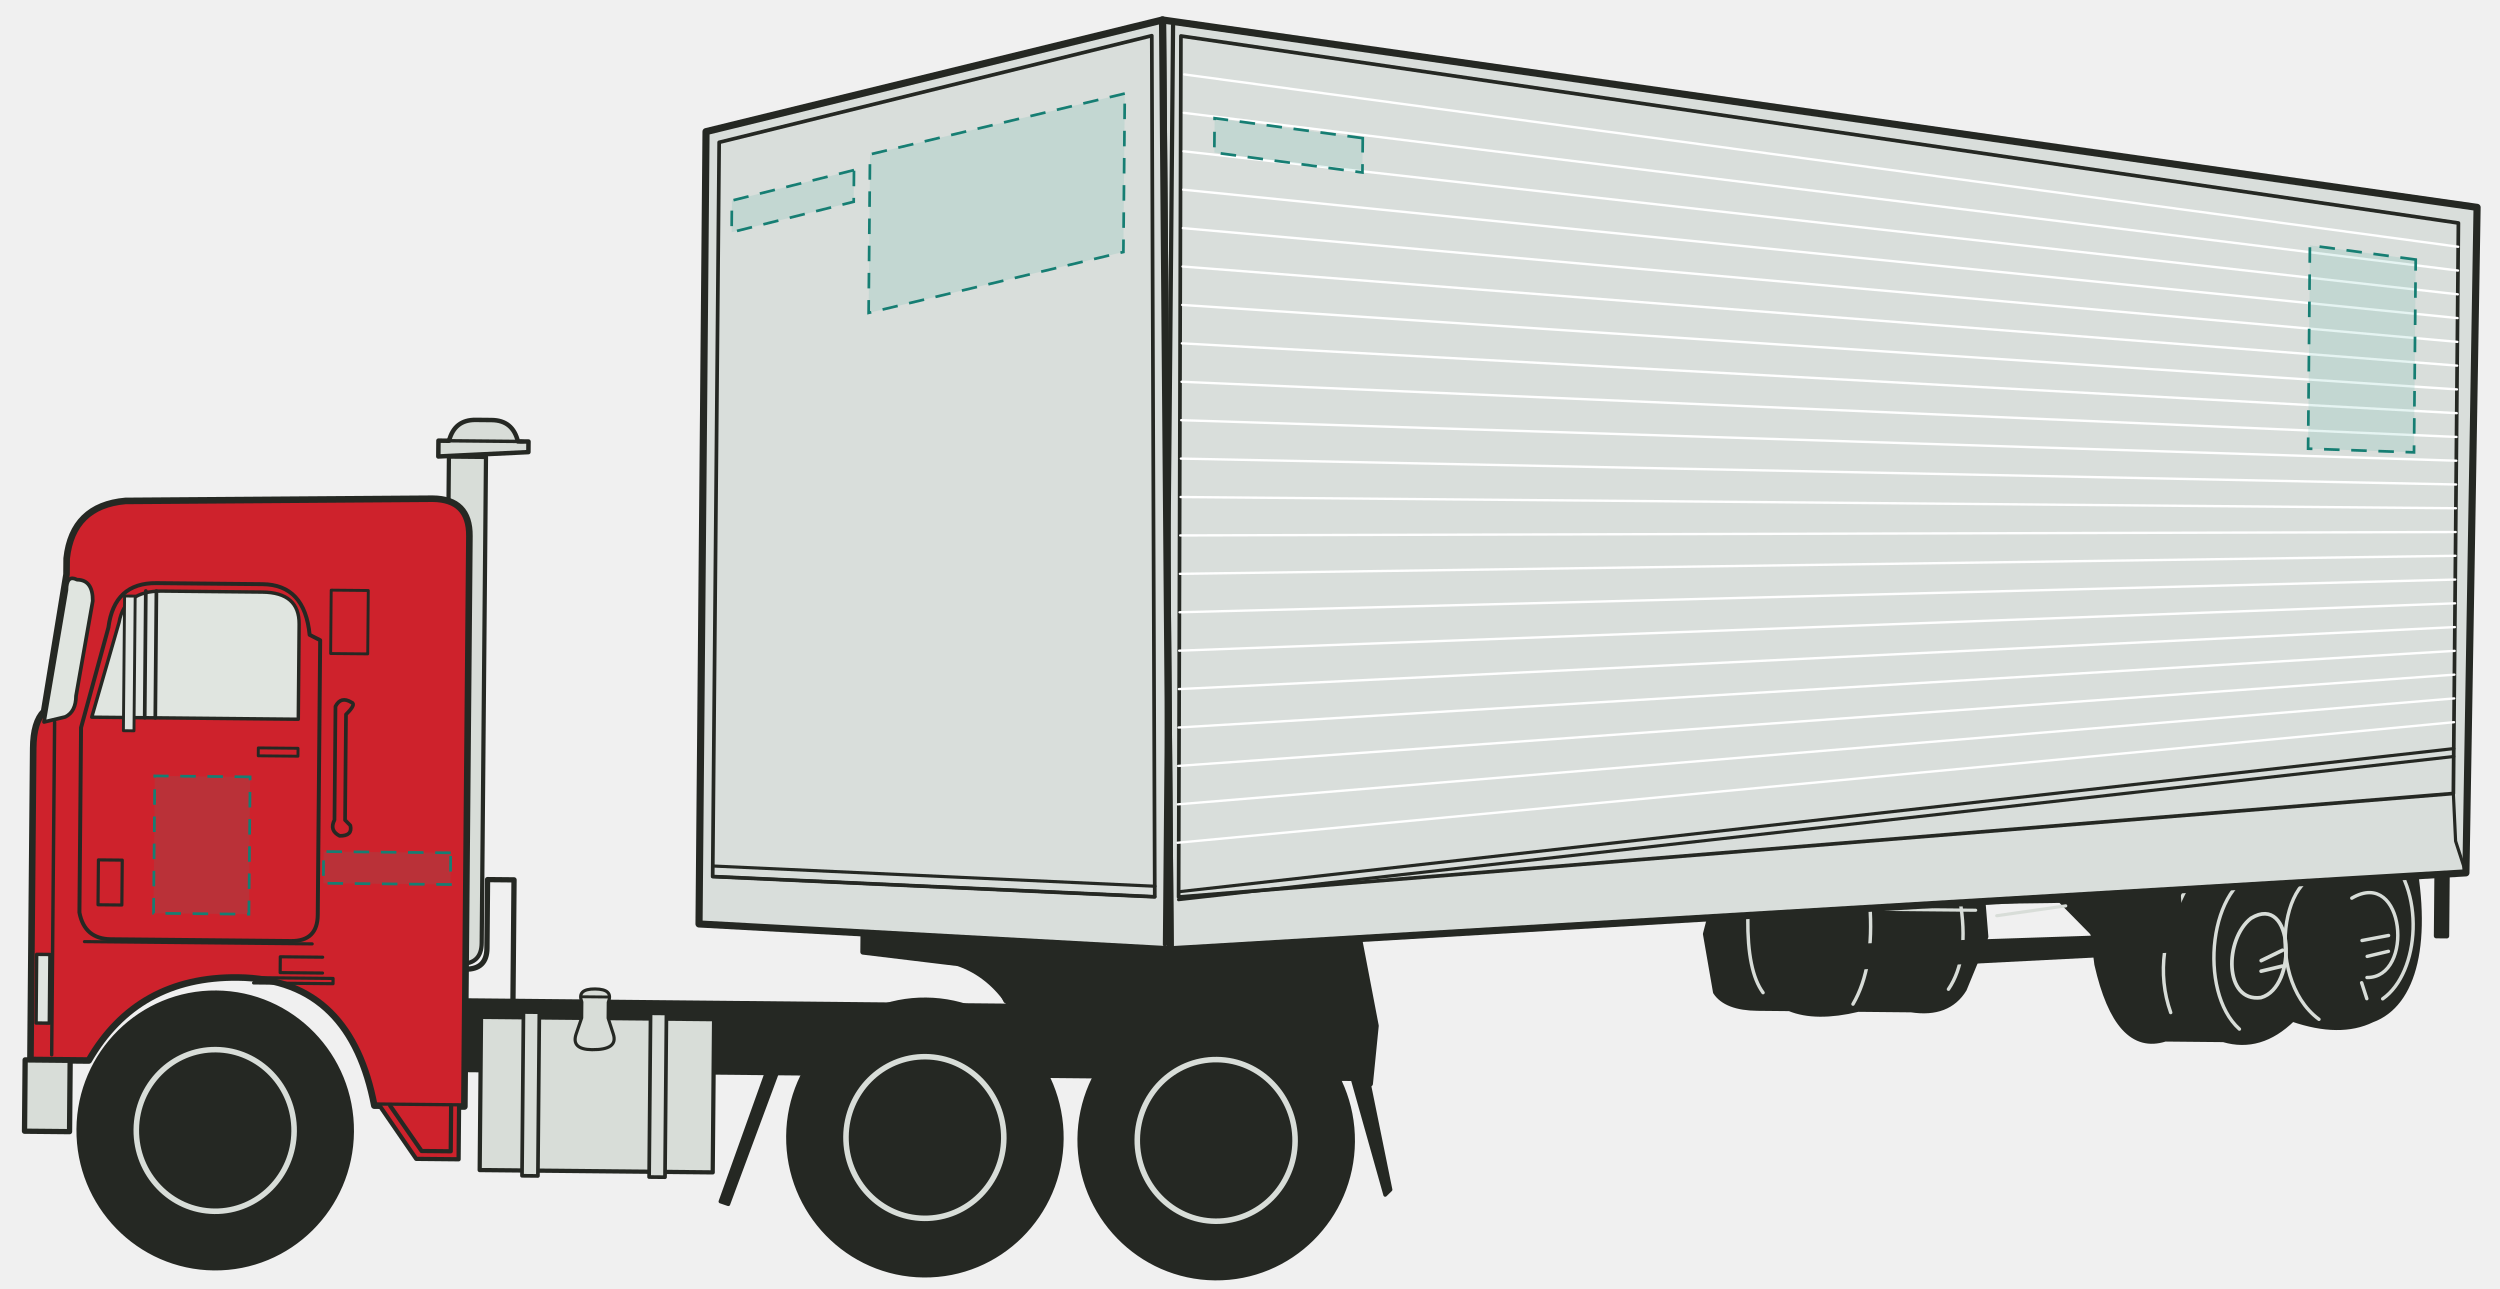
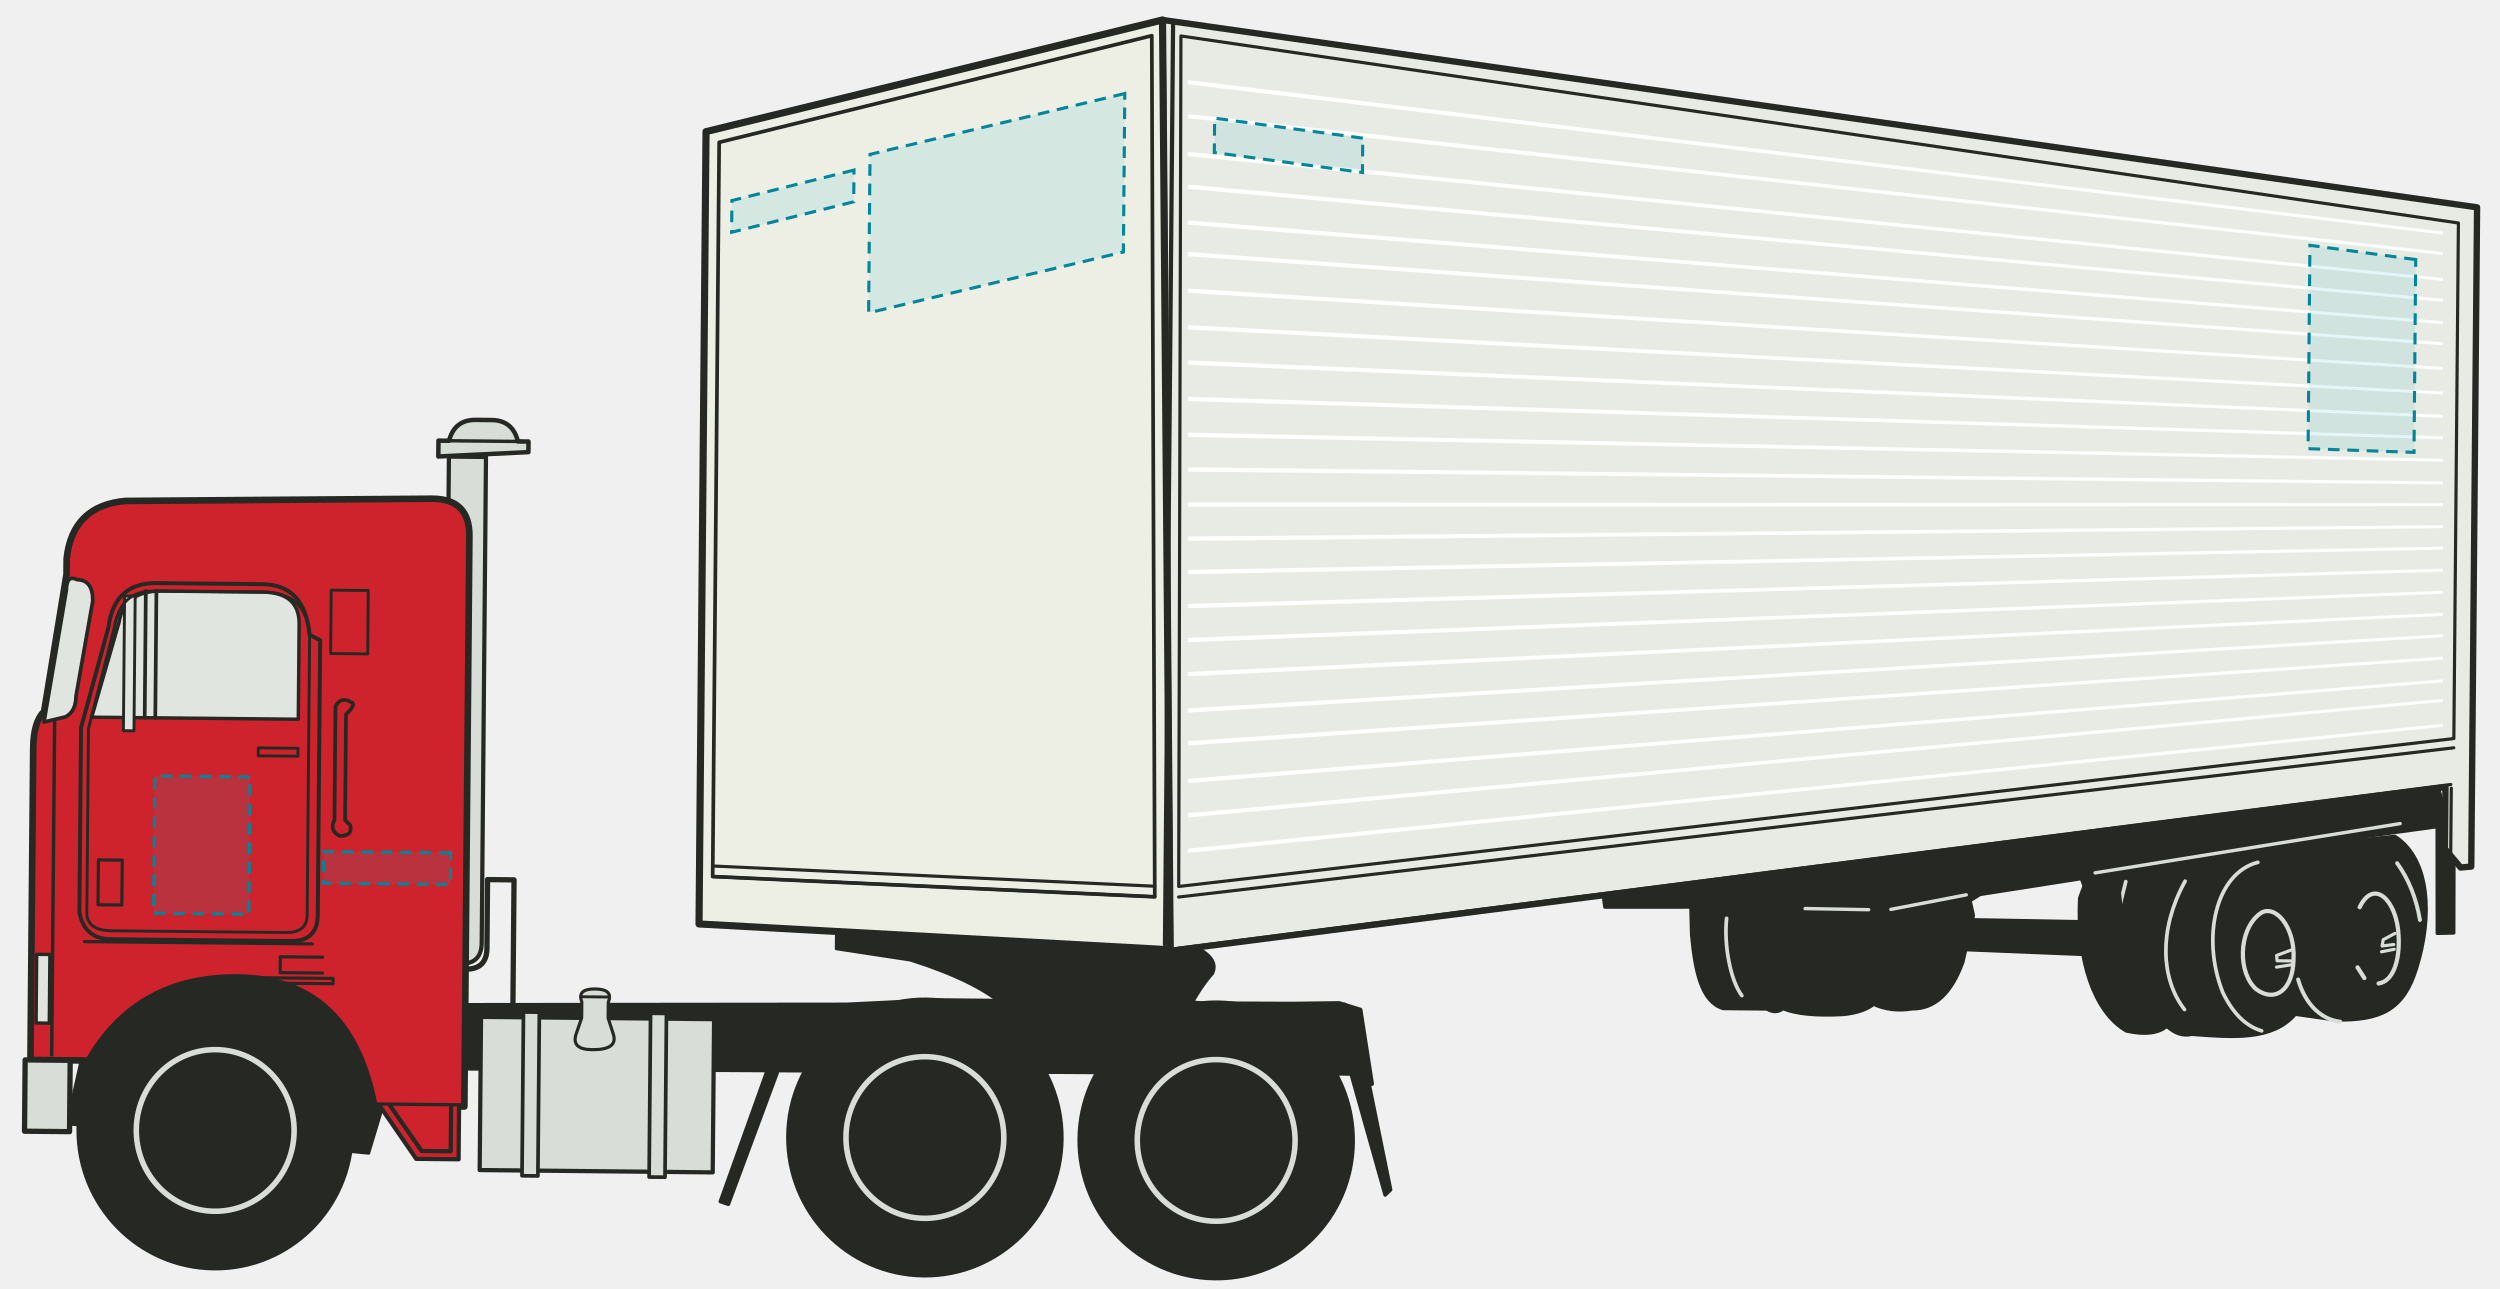
- <svg xmlns="http://www.w3.org/2000/svg" width="644" height="332" viewBox="119 249 644 332" version="1.1" data-asset="V03-policy-tractor" data-revision="source-reconstruction-20261018">
+ <svg xmlns="http://www.w3.org/2000/svg" width="644" height="332" viewBox="119 249 644 332" version="1.1" data-asset="V03-policy-tractor" data-revision="trailers-signs-r2">
  <g id="object" data-layer="object">
    <g id="V03-policy-tractor-object" data-layer="object" transform="matrix(-1.364296 -0.01356744 -0.01201779 1.3607 822.1457 -188.1955)">
-       <g id="V03-policy-tractor-V14-tractor-trailer-trailer-far-running-gear" data-part="trailer-far-running-gear">
-         <path id="V03-policy-tractor-V14-tractor-trailer-far-tyre-cluster-1" data-part="far-tyre-cluster" stroke-linejoin="round" stroke-linecap="round" d="M137 489 L187 492 L189 500 L187 511 Q185 514 179 514 L173 514 Q168 516 160 514 L150 514 Q143 515 140 510 L136 500 Z" fill="#252823" stroke="#252823" stroke-width="0.9" data-material="tyre" />
-         <path id="V03-policy-tractor-V14-tractor-trailer-far-tyre-contours-2" data-part="far-tyre-contours" stroke-linejoin="round" stroke-linecap="round" d="M141 493 Q139 504 143 510 M158 494 Q157 506 161 513 M181 497 Q181 507 178 511" fill="none" stroke="#d8ddd8" stroke-width="0.65" />
-         <path id="V03-policy-tractor-V14-tractor-trailer-near-tyre-depth-3" data-part="near-tyre-depth" stroke-linejoin="round" stroke-linecap="round" d="M56 482 C52 500 55 512 63 515 Q69 518 78 515 Q84 521 91 519 L102 519 Q111 522 115 505 L117 490 Z" fill="#252823" stroke="#252823" stroke-width="1" data-material="tyre" />
-         <path id="V03-policy-tractor-V14-tractor-trailer-near-wheel-separation-4" data-part="near-wheel-separation" stroke-linejoin="round" stroke-linecap="round" d="M84 487 C94 489 96 510 88 517 M69 488 C80 483 84 507 73 515 M61 483 C53 490 54 506 61 511 M98 490 Q105 503 101 514" fill="none" stroke="#d8ddd8" stroke-width="0.65" />
-         <path id="V03-policy-tractor-V14-tractor-trailer-near-left-rim-5" data-part="near-left-rim" stroke-linejoin="round" stroke-linecap="round" d="M67 492 C57 486 55 507 64 507 M65 508 L64 511 M60 499 L65 500 M60 502 L64 503" fill="none" stroke="#d8ddd8" stroke-width="0.65" />
-         <path id="V03-policy-tractor-V14-tractor-trailer-near-right-rim-6" data-part="near-right-rim" stroke-linejoin="round" stroke-linecap="round" d="M86 496 C78 491 77 509 84 511 C91 512 91 500 86 496 M80 502 L84 504 M80 505 L84 506" fill="none" stroke="#d8ddd8" stroke-width="0.7" />
-         <path id="V03-policy-tractor-V14-tractor-trailer-trailer-chassis-7" data-part="trailer-chassis" stroke-linejoin="round" stroke-linecap="round" d="M49 469 L207 484 L207 495 L122 493 L115 500 L138 501 L160 502 L160 506 L111 503 L99 502 L100 488 L51 480 L51 499 L49 499 Z" fill="#252823" stroke="#252823" stroke-width="0.9" data-material="tyre" />
-         <path id="V03-policy-tractor-V14-tractor-trailer-trailer-rail-highlights-8" data-part="trailer-rail-highlights" stroke-linejoin="round" stroke-linecap="round" d="M55 479 L115 488 M121 494 L134 496 M138 495 L157 495" fill="none" stroke="#d8ddd8" stroke-width="0.6" />
+       <g id="V03-policy-tractor-revised-trailer-running-gear" data-part="trailer-running-gear">
+         <path id="V03-policy-tractor-far-dual-tyres" d="M140 489.5 L191.8 491.5 L191.5 500.2 C190.8 507.0 189.6 512.8 185.5 514 L177.2 514 Q175.6 515 174.2 513.9 Q170.5 515.4 162.8 514.9 Q159.1 514.5 157.1 512.9 Q153.8 514.4 149.8 513.7 Q143.5 513.7 140.4 504.8 L138.5 496 Z" fill="#252823" stroke="#252823" stroke-width="0.8" stroke-linecap="round" stroke-linejoin="round" data-material="tyre" data-part="V03-policy-tractor-far-dual-tyres" />
+         <path id="V03-policy-tractor-far-sidewall-highlight" d="M185 497 C185.5 502 184.2 508.7 182.0 511.6" fill="none" stroke="#d8ddd8" stroke-width="0.7" stroke-linecap="round" stroke-linejoin="round" data-part="V03-policy-tractor-far-sidewall-highlight" />
+         <path id="V03-policy-tractor-near-dual-tyres" d="M59 480.3 C52.3 484.5 51.8 495.4 54.7 505 C57.0 512.9 61.2 515.1 69.9 515 L77.5 514.0 C81.8 519.1 89.2 518.5 97.0 518.0 Q99.4 518.6 101.7 516.5 Q104.1 518.6 109.3 517.5 C115.4 514.1 118.8 504.2 118.3 492.5 L116.3 487 Z" fill="#252823" stroke="#252823" stroke-width="0.8" stroke-linecap="round" stroke-linejoin="round" data-material="tyre" data-part="V03-policy-tractor-near-dual-tyres" />
+         <path id="V03-policy-tractor-first-tyre-sidewall" d="M58.5 485.3 Q55.2 489.8 54.1 496 M77 507.5 C75.5 512.6 72.2 515.1 69.0 515.4" fill="none" stroke="#d8ddd8" stroke-width="0.75" stroke-linecap="round" stroke-linejoin="round" data-part="V03-policy-tractor-first-tyre-sidewall" />
+         <path id="V03-policy-tractor-second-tyre-sidewall" d="M84.8 485.4 C92.7 487.5 95.4 499.7 91.2 510.1 Q88.3 516.0 83.8 517.3 M98.5 489.1 C103.5 498.4 102.9 507.7 98.4 513.4 M109.7 489.3 L111.1 495.2" fill="none" stroke="#d8ddd8" stroke-width="0.7" stroke-linecap="round" stroke-linejoin="round" data-part="V03-policy-tractor-second-tyre-sidewall" />
+         <path id="V03-policy-tractor-first-wheel-rim" d="M65.5 493.7 C62.8 488.0 58.4 492.5 58.1 499.1 C57.8 503.8 59.1 507.7 61.8 508.1 M64.5 507.1 L65.8 505.1" fill="none" stroke="#d8ddd8" stroke-width="0.8" stroke-linecap="round" stroke-linejoin="round" data-part="V03-policy-tractor-first-wheel-rim" />
+         <path id="V03-policy-tractor-second-wheel-rim" d="M84.3 495.1 C81.6 493.1 77.6 497.4 77.9 503.8 C78.0 509.4 81.2 512.0 84.8 509.5 C88.4 506.6 88.5 498.3 84.3 495.1 Z" fill="none" stroke="#d8ddd8" stroke-width="0.8" stroke-linecap="round" stroke-linejoin="round" data-part="V03-policy-tractor-second-wheel-rim" />
+         <path id="V03-policy-tractor-rim-hub-flanges" d="M58.8 498.6 L61.0 499.8 L61.2 501.0 L59 500.7 M58.9 501.6 L61.3 502.1 M78.0 501.8 L81.1 503 L81 504 L78.1 504 M78.1 504.7 L81.1 505.2" fill="none" stroke="#d8ddd8" stroke-width="0.6" stroke-linecap="round" stroke-linejoin="round" data-part="V03-policy-tractor-rim-hub-flanges" />
+         <path id="V03-policy-tractor-sloping-chassis-rail" d="M50.9 470.6 L208.4 492.4 L208.0 495.1 L141.0 494.4 L137.2 492.0 L118.1 488.8 L114.8 497.0 L140.2 496.8 L142.5 502.4 L109.5 503.4 L111.4 487.2 L51.0 478.3 L50.8 498.5 L47.7 498.4 L47.8 482.8 Z" fill="#252823" stroke="#252823" stroke-width="0.65" stroke-linecap="round" stroke-linejoin="round" data-material="tyre" data-part="V03-policy-tractor-sloping-chassis-rail" />
+         <path id="V03-policy-tractor-underframe-highlights" d="M58.0 477.8 L115.5 487.7 M139.8 492.1 L154.0 495.0 M158.2 495.1 L170.2 495.0" fill="none" stroke="#d8ddd8" stroke-width="0.65" stroke-linecap="round" stroke-linejoin="round" data-part="V03-policy-tractor-underframe-highlights" />
      </g>
      <g id="V03-policy-tractor-V14-tractor-trailer-tractor-chassis-and-wheels" data-part="tractor-chassis-and-wheels">
-         <path id="V03-policy-tractor-V14-tractor-trailer-frame-9" data-part="frame" stroke-linejoin="round" stroke-linecap="round" d="M255 498 L348 500 L348 505 L330 507 Q324 509 320 515 L423 515 L423 528 L255 528 L252 529 L251 518 Z" fill="#252823" stroke="#252823" stroke-width="1" data-material="tyre" />
-         <path id="V03-policy-tractor-V14-tractor-trailer-fifth-wheel-10" data-part="fifth-wheel" stroke-linejoin="round" stroke-linecap="round" d="M291 502 Q280 505 288 514 L321 514 L325 506 Z" fill="#252823" stroke="#252823" stroke-width="0.8" data-material="tyre" />
+         <path id="V03-policy-tractor-V14-tractor-trailer-frame-9" data-part="frame" stroke-linejoin="round" stroke-linecap="round" d="M254 515.0 L258 513.8 L267 514 L284 514.1 L285 514.0 L334 514 L351 515 L423 515.8 L423 527.8 L255 527.1 L251.7 529.0 Z" fill="#252823" stroke="#252823" stroke-width="0.8" data-material="tyre" />
+         <path id="V03-policy-tractor-V14-tractor-trailer-fifth-wheel-10" data-part="fifth-wheel" stroke-linejoin="round" stroke-linecap="round" d="M286.0 503.1 L353.0 501.8 L353 504.4 L339 506.4 Q326.0 510.4 320.5 515.5 L286.7 515.7 Q284.3 511.0 282.0 508.4 Q280.6 505.4 286.0 503.1 Z" fill="#252823" stroke="#252823" stroke-width="0.65" data-material="tyre" />
        <path id="V03-policy-tractor-V14-tractor-trailer-rear-mudflap-11" data-part="rear-mudflap" stroke-linejoin="round" stroke-linecap="round" d="M257 514 L255 516 L248 549 L249 550 L258 519 Z" fill="#252823" stroke="#252823" stroke-width="0.7" data-material="tyre" />
        <path id="V03-policy-tractor-V14-tractor-trailer-front-mudflap-12" data-part="front-mudflap" stroke-linejoin="round" stroke-linecap="round" d="M364 528 L373 553 L374.5 552.5 L366 528 Z" fill="#252823" stroke="#252823" stroke-width="0.7" data-material="tyre" />
        <ellipse id="V03-policy-tractor-V14-tractor-trailer-rear-axle-tyre-13" data-part="rear-axle-tyre" stroke-linejoin="round" stroke-linecap="round" cx="281" cy="540" rx="25.7" ry="26" fill="#252823" stroke="#252823" stroke-width="1" data-material="tyre" />
        <ellipse id="V03-policy-tractor-V14-tractor-trailer-rear-axle-rim-14" data-part="rear-axle-rim" stroke-linejoin="round" stroke-linecap="round" cx="281" cy="540" rx="14.9" ry="15.3" fill="none" stroke="#d8ddd8" stroke-width="1.05" />
        <ellipse id="V03-policy-tractor-V14-tractor-trailer-drive-axle-tyre-15" data-part="drive-axle-tyre" stroke-linejoin="round" stroke-linecap="round" cx="336" cy="540" rx="25.7" ry="26" fill="#252823" stroke="#252823" stroke-width="1" data-material="tyre" />
        <ellipse id="V03-policy-tractor-V14-tractor-trailer-drive-axle-rim-16" data-part="drive-axle-rim" stroke-linejoin="round" stroke-linecap="round" cx="336" cy="540" rx="14.9" ry="15.3" fill="none" stroke="#d8ddd8" stroke-width="1.05" />
+         <g id="V03-policy-tractor-wheelhouse-backing" data-part="wheelhouse-backing">
+           <path id="V03-policy-tractor-front-wheelhouse" d="M438.5 535.4 C443 520 454.0 510.2 468.6 510.0 C481.0 510.0 488.7 517.4 495.5 527.4 L498 539 L441 544 Z" fill="#252823" stroke="#252823" stroke-width="0.6" stroke-linecap="round" stroke-linejoin="round" data-material="tyre" data-part="V03-policy-tractor-front-wheelhouse" />
+         </g>
        <ellipse id="V03-policy-tractor-V14-tractor-trailer-steering-tyre-17" data-part="steering-tyre" stroke-linejoin="round" stroke-linecap="round" cx="470" cy="540" rx="25.7" ry="26" fill="#252823" stroke="#252823" stroke-width="1" data-material="tyre" />
        <ellipse id="V03-policy-tractor-V14-tractor-trailer-steering-rim-18" data-part="steering-rim" stroke-linejoin="round" stroke-linecap="round" cx="470" cy="540" rx="14.9" ry="15.3" fill="none" stroke="#d8ddd8" stroke-width="1.05" />
      </g>
      <g id="V03-policy-tractor-V14-tractor-trailer-tank-and-stack" data-part="tank-and-stack">
        <rect id="V03-policy-tractor-V14-tractor-trailer-fuel-tank-19" data-part="fuel-tank" stroke-linejoin="round" stroke-linecap="round" x="376" y="518" width="44" height="29" rx="0" fill="#d8ddd8" stroke="#252823" stroke-width="0.8" data-material="metal" />
        <path id="V03-policy-tractor-V14-tractor-trailer-left-tank-strap-20" data-part="left-tank-strap" stroke-linejoin="round" stroke-linecap="round" d="M385 517 L388 517 L388 548 L385 548 Z" fill="#d8ddd8" stroke="#252823" stroke-width="0.7" data-material="metal" />
        <path id="V03-policy-tractor-V14-tractor-trailer-right-tank-strap-21" data-part="right-tank-strap" stroke-linejoin="round" stroke-linecap="round" d="M409 517 L412 517 L412 548 L409 548 Z" fill="#d8ddd8" stroke="#252823" stroke-width="0.7" data-material="metal" />
        <path id="V03-policy-tractor-V14-tractor-trailer-filler-neck-22" data-part="filler-neck" stroke-linejoin="round" stroke-linecap="round" d="M396 518 L396 515 Q395 512.5 398.5 512.5 Q402 512.5 401 515 L401 518 L402 521 Q403 524 399 524 Q394 524 395 521 Z" fill="#d8ddd8" stroke="#252823" stroke-width="0.6" data-material="metal" />
        <line id="V03-policy-tractor-V14-tractor-trailer-filler-cap-rim-23" data-part="filler-cap-rim" stroke-linejoin="round" stroke-linecap="round" x1="396" y1="514" x2="401" y2="514" stroke="#252823" stroke-width="0.55" />
        <path id="V03-policy-tractor-V14-tractor-trailer-exhaust-return-24" data-part="exhaust-return" stroke-linejoin="round" stroke-linecap="round" d="M414 516 L414 492 L419 492 L419 505 Q419 509 423 509 Q426 509 426 505 L426 411 L418 411 L418 409 Q426 408 427 409 L428 411 L423 411 L423 505" fill="none" stroke="#252823" stroke-width="1" />
        <path id="V03-policy-tractor-V14-tractor-trailer-stack-tube-25" data-part="stack-tube" stroke-linejoin="round" stroke-linecap="round" d="M420 412 L420 504 Q420 508 424 508 Q427 508 427 503 L427 412 Z" fill="#d8ddd8" stroke="#252823" stroke-width="0.8" data-material="metal" />
        <path id="V03-policy-tractor-V14-tractor-trailer-cap-dome-26" data-part="cap-dome" stroke-linejoin="round" stroke-linecap="round" d="M412 411 L412 409 L414 409 Q415 405 419 405 L422 405 Q426 405 427 409 L429 409 L429 412 Z" fill="#d8ddd8" stroke="#252823" stroke-width="0.85" data-material="metal" />
        <line id="V03-policy-tractor-V14-tractor-trailer-cap-rim-27" data-part="cap-rim" stroke-linejoin="round" stroke-linecap="round" x1="413" y1="409" x2="428" y2="409" stroke="#252823" stroke-width="0.65" />
      </g>
      <g id="V03-policy-tractor-V14-tractor-trailer-cab-shell-and-glazing" data-part="cab-shell-and-glazing">
        <path id="V03-policy-tractor-V14-tractor-trailer-cab-28" data-part="cab" stroke-linejoin="round" stroke-linecap="round" d="M423 535 L423 427 Q423 420 430 420 L488 421 Q498 422 499 432 L499 435 L503 461 Q505 463 505 468 L505 527 L494 527 Q485 511 466 511 C451 511 443 520 440 535 Z" fill="#ce222c" stroke="#252823" stroke-width="1.25" data-material="paint" />
        <path id="V03-policy-tractor-V14-tractor-trailer-step-29" data-part="step" stroke-linejoin="round" stroke-linecap="round" d="M424 535 L424 545 L432 545 L439 535 M425.5 535 L425.5 543.5 L431 543.5 L437 535" fill="#ce222c" stroke="#252823" stroke-width="0.8" data-material="paint" />
        <path id="V03-policy-tractor-V14-tractor-trailer-cab-door-30" data-part="cab-door" stroke-linejoin="round" stroke-linecap="round" d="M453 446 Q454 436.5 462 436.5 L482 436.5 Q490 436.5 491 445 L496 464 L496 499 Q495 504 490 504 L456 504 Q451 504 451 499 L451 447 Z" fill="none" stroke="#252823" stroke-width="0.75" />
        <path id="V03-policy-tractor-V14-tractor-trailer-door-glass-31" data-part="door-glass" stroke-linejoin="round" stroke-linecap="round" d="M455 462 L455 444 Q455 438 462 438 L481 438 Q488 438 489 444 L494 462 Z" fill="#e0e5e0" stroke="#252823" stroke-width="0.65" data-material="glass" />
        <path id="V03-policy-tractor-V14-tractor-trailer-screen-32" data-part="screen" stroke-linejoin="round" stroke-linecap="round" d="M497 436 Q499 435 499 438 L503 463 L499 462 Q497 461 497 458 L494 440 Q494 436 497 436 Z" fill="#e0e5e0" stroke="#252823" stroke-width="0.7" data-material="glass" />
        <path id="V03-policy-tractor-V14-tractor-trailer-window-divider-33" data-part="window-divider" stroke-linejoin="round" stroke-linecap="round" d="M482 438 L482 462 M484 438 L484 462" fill="none" stroke="#252823" stroke-width="0.7" />
        <path id="V03-policy-tractor-V14-tractor-trailer-glass-slider-34" data-part="glass-slider" stroke-linejoin="round" stroke-linecap="round" d="M486 439 L488 439 L488 464.5 L486 464.5 Z" fill="#e0e5e0" stroke="#252823" stroke-width="0.55" data-material="glass" />
        <path id="V03-policy-tractor-V14-tractor-trailer-door-handle-35" data-part="door-handle" stroke-linejoin="round" stroke-linecap="round" d="M455 467.5 L462.5 467.5 L462.5 469 L455 469 Z" fill="#ce222c" stroke="#252823" stroke-width="0.55" data-material="paint" />
        <path id="V03-policy-tractor-V14-tractor-trailer-small-upper-panel-36" data-part="small-upper-panel" stroke-linejoin="round" stroke-linecap="round" d="M442 437.5 L449 437.5 L449 449.5 L442 449.5 Z" fill="#ce222c" stroke="#252823" stroke-width="0.55" data-material="paint" />
        <path id="V03-policy-tractor-V14-tractor-trailer-lower-door-inset-37" data-part="lower-door-inset" stroke-linejoin="round" stroke-linecap="round" d="M488 489 L492.5 489 L492.5 497.5 L488 497.5 Z" fill="#ce222c" stroke="#252823" stroke-width="0.6" data-material="paint" />
        <path id="V03-policy-tractor-V14-tractor-trailer-grab-handle-38" data-part="grab-handle" stroke-linejoin="round" stroke-linecap="round" d="M446 461 Q444 459 445 458.7 Q447 457.5 448 459.5 L448 481 Q449 483 447 484 Q444.5 484 445 482 L446 481 Z" fill="none" stroke="#252823" stroke-width="0.7" />
        <path id="V03-policy-tractor-V14-tractor-trailer-lower-cab-seam-39" data-part="lower-cab-seam" stroke-linejoin="round" stroke-linecap="round" d="M452 504.5 L495 504.5 M450 507 L458 507 L458 510 L450 510 M448 511 L462 511 L463 512 L448 512 Z" fill="none" stroke="#252823" stroke-width="0.6" />
        <path id="V03-policy-tractor-V14-tractor-trailer-front-corner-40" data-part="front-corner" stroke-linejoin="round" stroke-linecap="round" d="M501 463 L501 526 M501.5 507 L504 507 L504 520 L501.5 520 Z" fill="#e0e5e0" stroke="#252823" stroke-width="0.65" data-material="glass" />
        <rect id="V03-policy-tractor-V14-tractor-trailer-bumper-41" data-part="bumper" stroke-linejoin="round" stroke-linecap="round" x="497.5" y="527" width="8.5" height="13.5" rx="0" fill="#d8ddd8" stroke="#252823" stroke-width="1" data-material="metal" />
+         <path id="V03-policy-tractor-inner-door-gasket" d="M453.0 499.1 L453.0 446.6 Q453.4 438.1 461.5 438.0 L482.5 438.0 Q488.8 438.0 489.9 445.0 L494.6 464.2 L494.6 499.0 Q494.6 502.4 489.8 502.4 L457.0 502.4 Q453.0 502.4 453.0 499.1 Z" fill="none" stroke="#252823" stroke-width="0.55" stroke-linecap="round" stroke-linejoin="round" data-part="V03-policy-tractor-inner-door-gasket" />
      </g>
      <g id="V03-policy-tractor-V14-tractor-trailer-trailer-shell" data-part="trailer-shell">
-         <path id="V03-policy-tractor-V14-tractor-trailer-long-side-42" data-part="long-side" stroke-linejoin="round" stroke-linecap="round" d="M44.5 361 L293 328 L290 504 L45.5 487 Z" fill="#d9dedb" stroke="#252823" stroke-width="1.35" data-material="cargo" />
-         <path id="V03-policy-tractor-V14-tractor-trailer-front-plane-43" data-part="front-plane" stroke-linejoin="round" stroke-linecap="round" d="M293 328 L379 350 L379 500 L290 504 Z" fill="#d9dedb" stroke="#252823" stroke-width="1.35" data-material="cargo" />
-         <path id="V03-policy-tractor-V14-tractor-trailer-side-frame-44" data-part="side-frame" stroke-linejoin="round" stroke-linecap="round" d="M48 364 L289.5 331 L288.5 494 L48 472 Z" fill="none" stroke="#252823" stroke-width="0.7" />
-         <path id="V03-policy-tractor-V14-tractor-trailer-side-lower-double-rail-45" data-part="side-lower-double-rail" stroke-linejoin="round" stroke-linecap="round" d="M48 463.5 L288.5 493 M48 465 L288.5 494.5 M48 472 L47.5 481 L45.5 487" fill="none" stroke="#252823" stroke-width="0.6" />
+         <path id="V03-policy-tractor-V14-tractor-trailer-long-side-42" data-part="long-side" stroke-linejoin="round" stroke-linecap="round" d="M44.5 361 L293 328 L290 504.2 L49.5 470.8 L49.5 482.5 L46.5 486 L44.5 485.8 Z" fill="#e8ebe3" stroke="#252823" stroke-width="1.2" data-material="cargo" />
+         <path id="V03-policy-tractor-V14-tractor-trailer-front-plane-43" data-part="front-plane" stroke-linejoin="round" stroke-linecap="round" d="M293 328 L379 350 L379 500 L290 504 Z" fill="#edefe5" stroke="#252823" stroke-width="1.35" data-material="cargo" />
+         <path id="V03-policy-tractor-V14-tractor-trailer-side-frame-44" data-part="side-frame" stroke-linejoin="round" stroke-linecap="round" d="M48 364 L289.5 331 L288.5 492.0 L48 461.6 Z" fill="none" stroke="#252823" stroke-width="0.6" />
+         <path id="V03-policy-tractor-V14-tractor-trailer-side-lower-double-rail-45" data-part="side-lower-double-rail" stroke-linejoin="round" stroke-linecap="round" d="M48 463.35 L288.5 494.0 M48.5 470.3 L288.5 503.7 M48.4 471 L48.4 483.5" fill="none" stroke="#252823" stroke-width="0.6" />
        <path id="V03-policy-tractor-V14-tractor-trailer-front-inner-frame-46" data-part="front-inner-frame" stroke-linejoin="round" stroke-linecap="round" d="M295 331 L376.5 352 L376.5 491 L293 494 Z" fill="none" stroke="#252823" stroke-width="0.7" />
        <path id="V03-policy-tractor-V14-tractor-trailer-front-lower-frame-47" data-part="front-lower-frame" stroke-linejoin="round" stroke-linecap="round" d="M293 492 L376.5 489 M293 494 L376.5 491" fill="none" stroke="#252823" stroke-width="0.6" />
        <line id="V03-policy-tractor-V14-tractor-trailer-corner-seam-48" data-part="corner-seam" stroke-linejoin="round" stroke-linecap="round" x1="291" y1="329" x2="291" y2="503" stroke="#252823" stroke-width="0.8" />
      </g>
-       <g id="V03-policy-tractor-V14-tractor-trailer-cargo-ribs" data-part="cargo-ribs">
-         <line id="V03-policy-tractor-V14-tractor-trailer-side-formed-rib-49" data-part="side-formed-rib" stroke-linejoin="round" stroke-linecap="round" x1="48" y1="368.5" x2="288.8" y2="338.273" stroke="#ffffff" stroke-width="0.45" />
-         <line id="V03-policy-tractor-V14-tractor-trailer-side-formed-rib-51" data-part="side-formed-rib" stroke-linejoin="round" stroke-linecap="round" x1="48" y1="373.0" x2="288.8" y2="345.545" stroke="#ffffff" stroke-width="0.45" />
-         <line id="V03-policy-tractor-V14-tractor-trailer-side-formed-rib-53" data-part="side-formed-rib" stroke-linejoin="round" stroke-linecap="round" x1="48" y1="377.5" x2="288.8" y2="352.818" stroke="#ffffff" stroke-width="0.45" />
-         <line id="V03-policy-tractor-V14-tractor-trailer-side-formed-rib-55" data-part="side-formed-rib" stroke-linejoin="round" stroke-linecap="round" x1="48" y1="382.0" x2="288.8" y2="360.091" stroke="#ffffff" stroke-width="0.45" />
-         <line id="V03-policy-tractor-V14-tractor-trailer-side-formed-rib-57" data-part="side-formed-rib" stroke-linejoin="round" stroke-linecap="round" x1="48" y1="386.5" x2="288.8" y2="367.364" stroke="#ffffff" stroke-width="0.45" />
-         <line id="V03-policy-tractor-V14-tractor-trailer-side-formed-rib-59" data-part="side-formed-rib" stroke-linejoin="round" stroke-linecap="round" x1="48" y1="391.0" x2="288.8" y2="374.636" stroke="#ffffff" stroke-width="0.45" />
-         <line id="V03-policy-tractor-V14-tractor-trailer-side-formed-rib-61" data-part="side-formed-rib" stroke-linejoin="round" stroke-linecap="round" x1="48" y1="395.5" x2="288.8" y2="381.909" stroke="#ffffff" stroke-width="0.45" />
-         <line id="V03-policy-tractor-V14-tractor-trailer-side-formed-rib-63" data-part="side-formed-rib" stroke-linejoin="round" stroke-linecap="round" x1="48" y1="400.0" x2="288.8" y2="389.182" stroke="#ffffff" stroke-width="0.45" />
-         <line id="V03-policy-tractor-V14-tractor-trailer-side-formed-rib-65" data-part="side-formed-rib" stroke-linejoin="round" stroke-linecap="round" x1="48" y1="404.5" x2="288.8" y2="396.455" stroke="#ffffff" stroke-width="0.45" />
-         <line id="V03-policy-tractor-V14-tractor-trailer-side-formed-rib-67" data-part="side-formed-rib" stroke-linejoin="round" stroke-linecap="round" x1="48" y1="409.0" x2="288.8" y2="403.727" stroke="#ffffff" stroke-width="0.45" />
-         <line id="V03-policy-tractor-V14-tractor-trailer-side-formed-rib-69" data-part="side-formed-rib" stroke-linejoin="round" stroke-linecap="round" x1="48" y1="413.5" x2="288.8" y2="411.0" stroke="#ffffff" stroke-width="0.45" />
-         <line id="V03-policy-tractor-V14-tractor-trailer-side-formed-rib-71" data-part="side-formed-rib" stroke-linejoin="round" stroke-linecap="round" x1="48" y1="418.0" x2="288.8" y2="418.273" stroke="#ffffff" stroke-width="0.45" />
-         <line id="V03-policy-tractor-V14-tractor-trailer-side-formed-rib-73" data-part="side-formed-rib" stroke-linejoin="round" stroke-linecap="round" x1="48" y1="422.5" x2="288.8" y2="425.545" stroke="#ffffff" stroke-width="0.45" />
-         <line id="V03-policy-tractor-V14-tractor-trailer-side-formed-rib-75" data-part="side-formed-rib" stroke-linejoin="round" stroke-linecap="round" x1="48" y1="427.0" x2="288.8" y2="432.818" stroke="#ffffff" stroke-width="0.45" />
-         <line id="V03-policy-tractor-V14-tractor-trailer-side-formed-rib-77" data-part="side-formed-rib" stroke-linejoin="round" stroke-linecap="round" x1="48" y1="431.5" x2="288.8" y2="440.091" stroke="#ffffff" stroke-width="0.45" />
-         <line id="V03-policy-tractor-V14-tractor-trailer-side-formed-rib-79" data-part="side-formed-rib" stroke-linejoin="round" stroke-linecap="round" x1="48" y1="436.0" x2="288.8" y2="447.364" stroke="#ffffff" stroke-width="0.45" />
-         <line id="V03-policy-tractor-V14-tractor-trailer-side-formed-rib-81" data-part="side-formed-rib" stroke-linejoin="round" stroke-linecap="round" x1="48" y1="440.5" x2="288.8" y2="454.636" stroke="#ffffff" stroke-width="0.45" />
-         <line id="V03-policy-tractor-V14-tractor-trailer-side-formed-rib-83" data-part="side-formed-rib" stroke-linejoin="round" stroke-linecap="round" x1="48" y1="445.0" x2="288.8" y2="461.909" stroke="#ffffff" stroke-width="0.45" />
-         <line id="V03-policy-tractor-V14-tractor-trailer-side-formed-rib-85" data-part="side-formed-rib" stroke-linejoin="round" stroke-linecap="round" x1="48" y1="449.5" x2="288.8" y2="469.182" stroke="#ffffff" stroke-width="0.45" />
-         <line id="V03-policy-tractor-V14-tractor-trailer-side-formed-rib-87" data-part="side-formed-rib" stroke-linejoin="round" stroke-linecap="round" x1="48" y1="454.0" x2="288.8" y2="476.455" stroke="#ffffff" stroke-width="0.45" />
-         <line id="V03-policy-tractor-V14-tractor-trailer-side-formed-rib-89" data-part="side-formed-rib" stroke-linejoin="round" stroke-linecap="round" x1="48" y1="458.5" x2="288.8" y2="483.727" stroke="#ffffff" stroke-width="0.45" />
-       </g>
+     </g>
+     <g id="V03-policy-tractor-source-specific-bands" data-part="cargo-ribs" data-source-band-count="23">
+       <polygon id="V03-policy-tractor-measured-side-band-01" points="425,269.625 748.3,308.661 748.3,309.421 425,270.725" fill="#fff" stroke="none" data-part="side-band" data-material="rib-highlight" />
+       <polygon id="V03-policy-tractor-measured-side-band-02" points="425,278.358 748.3,313.929 748.3,314.689 425,279.458" fill="#fff" stroke="none" data-part="side-band" data-material="rib-highlight" />
+       <polygon id="V03-policy-tractor-measured-side-band-03" points="425,288.120 748.3,320.620 748.3,321.380 425,289.220" fill="#fff" stroke="none" data-part="side-band" data-material="rib-highlight" />
+       <polygon id="V03-policy-tractor-measured-side-band-04" points="425,296.542 748.3,325.971 748.3,326.731 425,297.642" fill="#fff" stroke="none" data-part="side-band" data-material="rib-highlight" />
+       <polygon id="V03-policy-tractor-measured-side-band-05" points="425,305.775 748.3,331.739 748.3,332.499 425,306.875" fill="#fff" stroke="none" data-part="side-band" data-material="rib-highlight" />
+       <polygon id="V03-policy-tractor-measured-side-band-06" points="425,313.906 748.3,337.169 748.3,337.929 425,315.006" fill="#fff" stroke="none" data-part="side-band" data-material="rib-highlight" />
+       <polygon id="V03-policy-tractor-measured-side-band-07" points="425,323.328 748.3,343.520 748.3,344.280 425,324.428" fill="#fff" stroke="none" data-part="side-band" data-material="rib-highlight" />
+       <polygon id="V03-policy-tractor-measured-side-band-08" points="425,332.751 748.3,349.871 748.3,350.631 425,333.851" fill="#fff" stroke="none" data-part="side-band" data-material="rib-highlight" />
+       <polygon id="V03-policy-tractor-measured-side-band-09" points="425,341.851 748.3,355.877 748.3,356.637 425,342.951" fill="#fff" stroke="none" data-part="side-band" data-material="rib-highlight" />
+       <polygon id="V03-policy-tractor-measured-side-band-10" points="425,351.215 748.3,361.407 748.3,362.167 425,352.315" fill="#fff" stroke="none" data-part="side-band" data-material="rib-highlight" />
+       <polygon id="V03-policy-tractor-measured-side-band-11" points="425,360.447 748.3,367.176 748.3,367.936 425,361.547" fill="#fff" stroke="none" data-part="side-band" data-material="rib-highlight" />
+       <polygon id="V03-policy-tractor-measured-side-band-12" points="425,369.388 748.3,373.022 748.3,373.782 425,370.488" fill="#fff" stroke="none" data-part="side-band" data-material="rib-highlight" />
+       <polygon id="V03-policy-tractor-measured-side-band-13" points="425,378.450 748.3,378.620 748.3,379.380 425,379.550" fill="#fff" stroke="none" data-part="side-band" data-material="rib-highlight" />
+       <polygon id="V03-policy-tractor-measured-side-band-14" points="425,387.221 748.3,384.296 748.3,385.056 425,388.321" fill="#fff" stroke="none" data-part="side-band" data-material="rib-highlight" />
+       <polygon id="V03-policy-tractor-measured-side-band-15" points="425,395.813 748.3,389.817 748.3,390.577 425,396.913" fill="#fff" stroke="none" data-part="side-band" data-material="rib-highlight" />
+       <polygon id="V03-policy-tractor-measured-side-band-16" points="425,404.566 748.3,395.499 748.3,396.259 425,405.666" fill="#fff" stroke="none" data-part="side-band" data-material="rib-highlight" />
+       <polygon id="V03-policy-tractor-measured-side-band-17" points="425,413.328 748.3,401.190 748.3,401.950 425,414.428" fill="#fff" stroke="none" data-part="side-band" data-material="rib-highlight" />
+       <polygon id="V03-policy-tractor-measured-side-band-18" points="425,422.099 748.3,406.866 748.3,407.626 425,423.199" fill="#fff" stroke="none" data-part="side-band" data-material="rib-highlight" />
+       <polygon id="V03-policy-tractor-measured-side-band-19" points="425,431.471 748.3,412.381 748.3,413.141 425,432.571" fill="#fff" stroke="none" data-part="side-band" data-material="rib-highlight" />
+       <polygon id="V03-policy-tractor-measured-side-band-20" points="425,439.924 748.3,418.155 748.3,418.915 425,441.024" fill="#fff" stroke="none" data-part="side-band" data-material="rib-highlight" />
+       <polygon id="V03-policy-tractor-measured-side-band-21" points="425,449.625 748.3,424.001 748.3,424.761 425,450.725" fill="#fff" stroke="none" data-part="side-band" data-material="rib-highlight" />
+       <polygon id="V03-policy-tractor-measured-side-band-22" points="425,458.489 748.3,429.031 748.3,429.791 425,459.589" fill="#fff" stroke="none" data-part="side-band" data-material="rib-highlight" />
+       <polygon id="V03-policy-tractor-measured-side-band-23" points="425,467.620 748.3,435.460 748.3,436.220 425,468.720" fill="#fff" stroke="none" data-part="side-band" data-material="rib-highlight" />
    </g>
  </g>
  <g id="branding" data-layer="branding" aria-label="Insert replacement identity artwork here" />
-   <g id="branding-zones" data-layer="guides">
-     <polygon id="zone-cab-signature" points="183.428,449.121 158.871,448.876 158.558,484.255 183.116,484.499" fill="#24a494" fill-opacity=".12" stroke="#167e73" stroke-width="0.7" stroke-dasharray="4 3" data-zone="cab-signature" />
-     <polygon id="zone-cab-unit" points="235.103,468.686 202.36,468.36 202.288,476.524 235.031,476.85" fill="#24a494" fill-opacity=".12" stroke="#167e73" stroke-width="0.7" stroke-dasharray="4 3" data-zone="cab-unit" />
-     <polygon id="zone-trailer-side-signature" points="741.287,315.865 714.031,312.191 713.568,364.578 740.848,365.53" fill="#24a494" fill-opacity=".12" stroke="#167e73" stroke-width="0.7" stroke-dasharray="4 3" data-zone="trailer-side-signature" />
-     <polygon id="zone-trailer-front-signature" points="408.747,273.094 343.116,288.771 342.756,329.592 408.386,313.915" fill="#24a494" fill-opacity=".12" stroke="#167e73" stroke-width="0.7" stroke-dasharray="4 3" data-zone="trailer-front-signature" />
-     <polygon id="zone-trailer-side-unit" points="470.044,284.59 431.886,279.448 431.808,288.292 469.966,293.435" fill="#24a494" fill-opacity=".12" stroke="#167e73" stroke-width="0.7" stroke-dasharray="4 3" data-zone="trailer-side-unit" />
-     <polygon id="zone-trailer-front-unit" points="338.988,292.812 307.537,300.665 307.465,308.829 338.915,300.977" fill="#24a494" fill-opacity=".12" stroke="#167e73" stroke-width="0.7" stroke-dasharray="4 3" data-zone="trailer-front-unit" />
+   <g id="branding-guides" data-layer="branding-guides">
+     <polygon id="guide-cab-signature" points="183.428,449.121 158.871,448.876 158.558,484.255 183.116,484.499" fill="#24abc4" fill-opacity=".12" stroke="#00859a" stroke-width="0.8" stroke-dasharray="3 2" data-role="guide" />
+     <polygon id="guide-cab-unit" points="235.103,468.686 202.36,468.36 202.288,476.524 235.031,476.85" fill="#24abc4" fill-opacity=".12" stroke="#00859a" stroke-width="0.8" stroke-dasharray="3 2" data-role="guide" />
+     <polygon id="guide-trailer-side-signature" points="741.287,315.865 714.031,312.191 713.568,364.578 740.848,365.53" fill="#24abc4" fill-opacity=".12" stroke="#00859a" stroke-width="0.8" stroke-dasharray="3 2" data-role="guide" />
+     <polygon id="guide-trailer-front-signature" points="408.747,273.094 343.116,288.771 342.756,329.592 408.386,313.915" fill="#24abc4" fill-opacity=".12" stroke="#00859a" stroke-width="0.8" stroke-dasharray="3 2" data-role="guide" />
+     <polygon id="guide-trailer-side-unit" points="470.044,284.59 431.886,279.448 431.808,288.292 469.966,293.435" fill="#24abc4" fill-opacity=".12" stroke="#00859a" stroke-width="0.8" stroke-dasharray="3 2" data-role="guide" />
+     <polygon id="guide-trailer-front-unit" points="338.988,292.812 307.537,300.665 307.465,308.829 338.915,300.977" fill="#24abc4" fill-opacity=".12" stroke="#00859a" stroke-width="0.8" stroke-dasharray="3 2" data-role="guide" />
  </g>
</svg>
